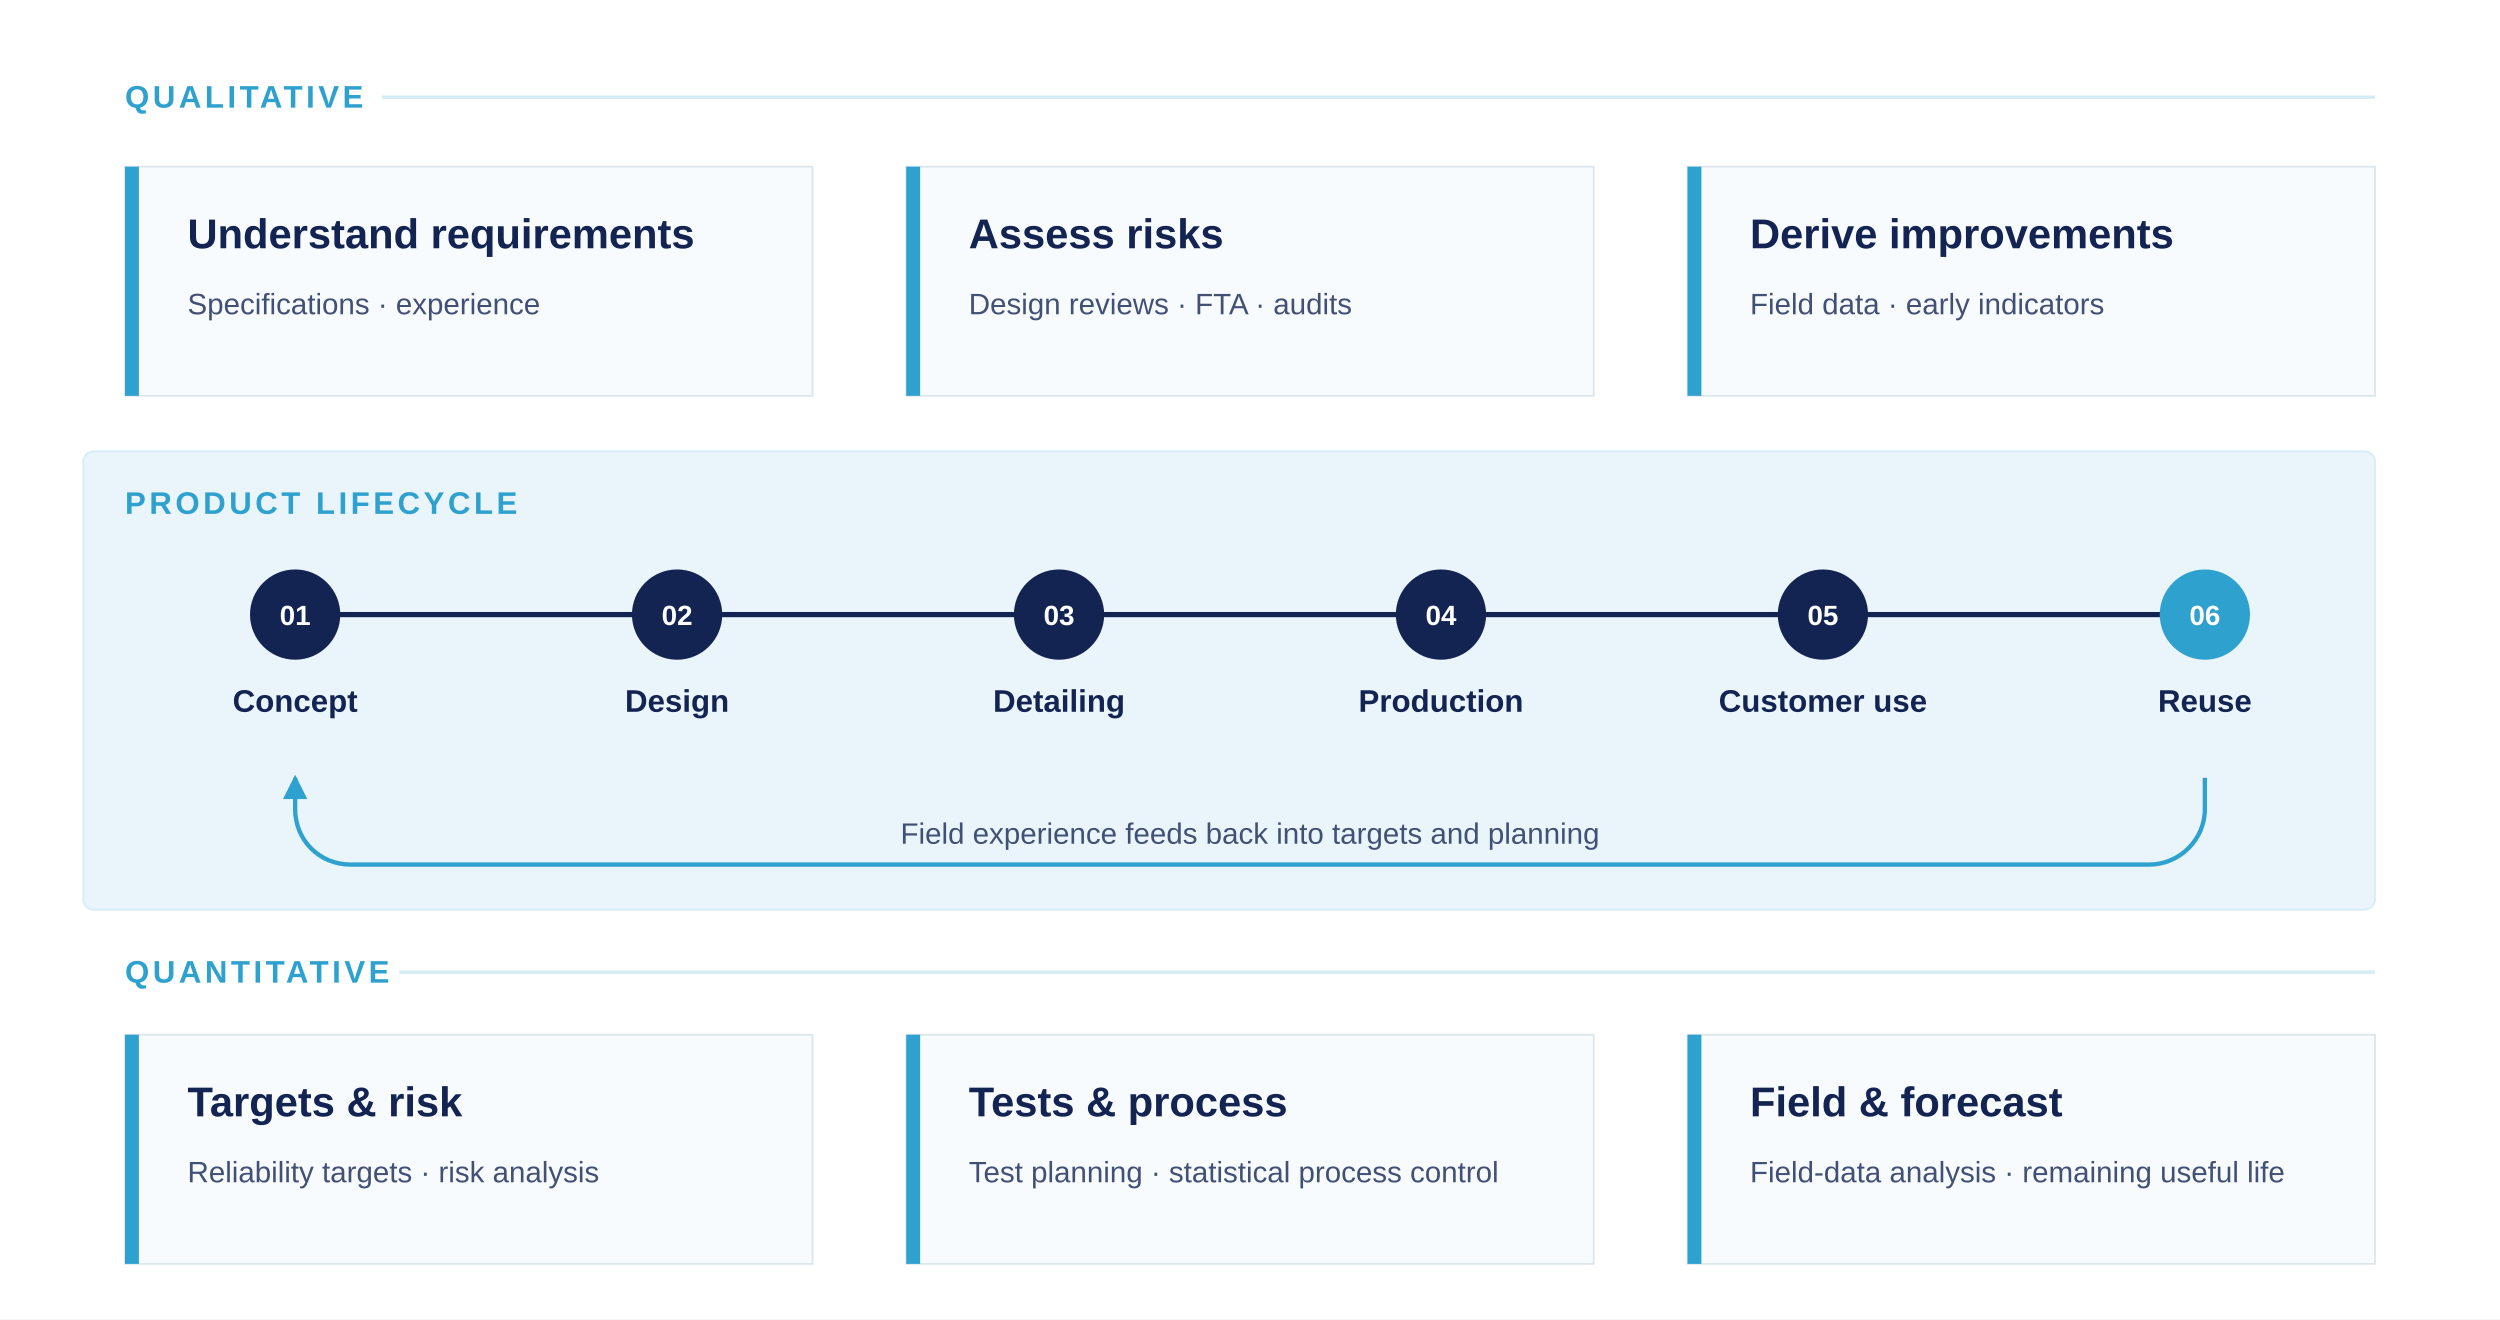
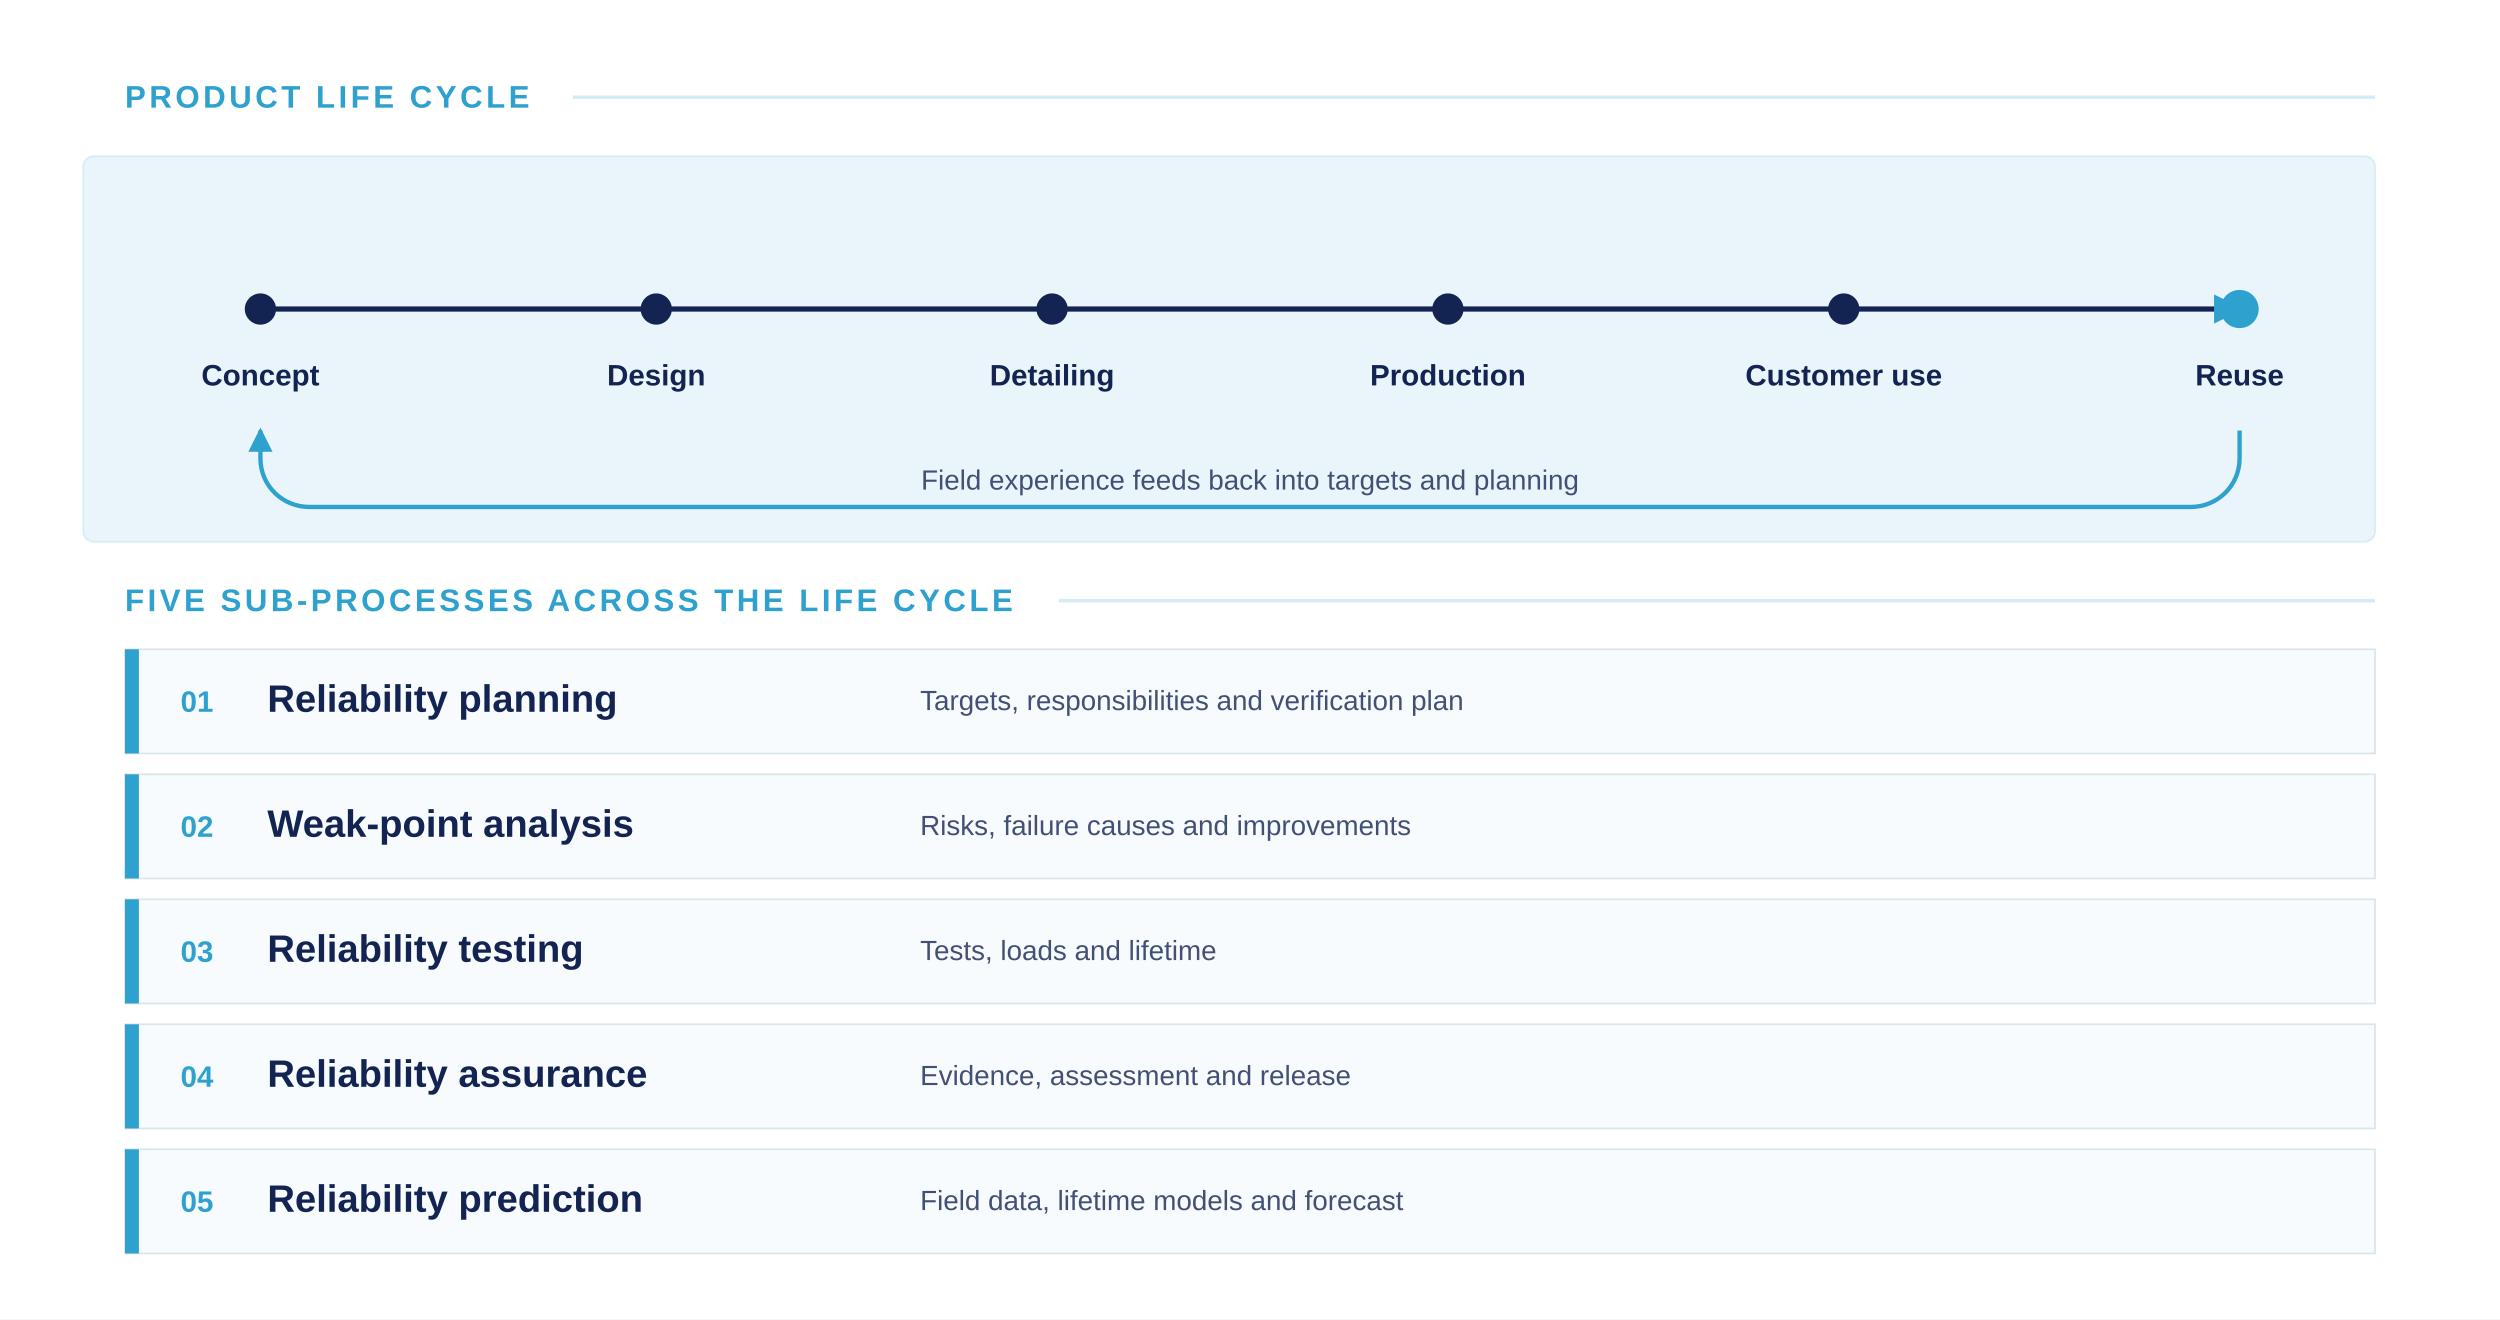
<svg xmlns="http://www.w3.org/2000/svg" width="1440" height="760" viewBox="0 0 1440 760" role="img" aria-labelledby="title desc" xml:lang="en">
  <defs>
    <marker id="arrow" viewBox="0 0 10 10" refX="8" refY="5" markerWidth="7" markerHeight="7" orient="auto-start-reverse">
      <path d="M1 1l8 4-8 4z" fill="#2ea1cf" />
    </marker>
    <style>
      .label{font:700 18px Arial,sans-serif;letter-spacing:2px;fill:#2ea1cf}
-       .heading{font:700 24px Arial,sans-serif;fill:#142452}
-       .copy{font:400 17px Arial,sans-serif;fill:#435075}
-       .stage{font:700 18px Arial,sans-serif;fill:#142452}
-       .number{font:700 16px Arial,sans-serif;fill:#fff}
+       .heading{font:700 22px Arial,sans-serif;fill:#142452}
+       .copy{font:400 16px Arial,sans-serif;fill:#435075}
+       .stage{font:700 17px Arial,sans-serif;fill:#142452}
+       .number{font:700 17px Arial,sans-serif;fill:#2ea1cf}
    </style>
  </defs>
  <rect width="1440" height="760" fill="#fff" />
-   <text class="label" x="72" y="62">QUALITATIVE</text>
-   <path d="M220 56h1148" stroke="#d5ecf7" stroke-width="2" />
+   <text class="label" x="72" y="62">PRODUCT LIFE CYCLE</text>
+   <path d="M330 56h1038" stroke="#d5ecf7" stroke-width="2" />
+   <rect x="48" y="90" width="1320" height="222" rx="6" fill="#eaf5fb" stroke="#d5ecf7" />
+   <path d="M150 178h1140" fill="none" stroke="#142452" stroke-width="3" marker-end="url(#arrow)" />
+   <g text-anchor="middle">
+     <circle cx="150" cy="178" r="9" fill="#142452" />
+     <text class="stage" x="150" y="222">Concept</text>
+     <circle cx="378" cy="178" r="9" fill="#142452" />
+     <text class="stage" x="378" y="222">Design</text>
+     <circle cx="606" cy="178" r="9" fill="#142452" />
+     <text class="stage" x="606" y="222">Detailing</text>
+     <circle cx="834" cy="178" r="9" fill="#142452" />
+     <text class="stage" x="834" y="222">Production</text>
+     <circle cx="1062" cy="178" r="9" fill="#142452" />
+     <text class="stage" x="1062" y="222">Customer use</text>
+     <circle cx="1290" cy="178" r="11" fill="#2ea1cf" />
+     <text class="stage" x="1290" y="222">Reuse</text>
+   </g>
+   <path d="M1290 248v16c0 16-13 28-28 28H178c-15 0-28-12-28-28v-16" fill="none" stroke="#2ea1cf" stroke-width="2.5" marker-end="url(#arrow)" />
+   <text class="copy" x="720" y="282" text-anchor="middle">Field experience feeds back into targets and planning</text>
+   <text class="label" x="72" y="352">FIVE SUB-PROCESSES ACROSS THE LIFE CYCLE</text>
+   <path d="M610 346h758" stroke="#d5ecf7" stroke-width="2" />
  <g>
-     <rect x="72" y="96" width="396" height="132" fill="#f7fbfd" stroke="#dbe5ec" />
-     <path d="M72 96h8v132h-8z" fill="#2ea1cf" />
-     <text class="heading" x="108" y="143">Understand requirements</text>
-     <text class="copy" x="108" y="181">Specifications · experience</text>
-   </g>
-   <g>
-     <rect x="522" y="96" width="396" height="132" fill="#f7fbfd" stroke="#dbe5ec" />
-     <path d="M522 96h8v132h-8z" fill="#2ea1cf" />
-     <text class="heading" x="558" y="143">Assess risks</text>
-     <text class="copy" x="558" y="181">Design reviews · FTA · audits</text>
-   </g>
-   <g>
-     <rect x="972" y="96" width="396" height="132" fill="#f7fbfd" stroke="#dbe5ec" />
-     <path d="M972 96h8v132h-8z" fill="#2ea1cf" />
-     <text class="heading" x="1008" y="143">Derive improvements</text>
-     <text class="copy" x="1008" y="181">Field data · early indicators</text>
-   </g>
-   <rect x="48" y="260" width="1320" height="264" rx="6" fill="#eaf5fb" stroke="#d5ecf7" />
-   <text class="label" x="72" y="296">PRODUCT LIFECYCLE</text>
-   <path d="M170 354h1100" stroke="#142452" stroke-width="3" />
-   <g text-anchor="middle">
-     <circle cx="170" cy="354" r="26" fill="#142452" />
-     <text class="number" x="170" y="360">01</text>
-     <text class="stage" x="170" y="410">Concept</text>
-     <circle cx="390" cy="354" r="26" fill="#142452" />
-     <text class="number" x="390" y="360">02</text>
-     <text class="stage" x="390" y="410">Design</text>
-     <circle cx="610" cy="354" r="26" fill="#142452" />
-     <text class="number" x="610" y="360">03</text>
-     <text class="stage" x="610" y="410">Detailing</text>
-     <circle cx="830" cy="354" r="26" fill="#142452" />
-     <text class="number" x="830" y="360">04</text>
-     <text class="stage" x="830" y="410">Production</text>
-     <circle cx="1050" cy="354" r="26" fill="#142452" />
-     <text class="number" x="1050" y="360">05</text>
-     <text class="stage" x="1050" y="410">Customer use</text>
-     <circle cx="1270" cy="354" r="26" fill="#2ea1cf" />
-     <text class="number" x="1270" y="360">06</text>
-     <text class="stage" x="1270" y="410">Reuse</text>
-   </g>
-   <path d="M1270 448v18c0 18-15 32-32 32H202c-18 0-32-14-32-32v-18" fill="none" stroke="#2ea1cf" stroke-width="2.5" marker-end="url(#arrow)" />
-   <text class="copy" x="720" y="486" text-anchor="middle">Field experience feeds back into targets and planning</text>
-   <text class="label" x="72" y="566">QUANTITATIVE</text>
-   <path d="M230 560h1138" stroke="#d5ecf7" stroke-width="2" />
-   <g>
-     <rect x="72" y="596" width="396" height="132" fill="#f7fbfd" stroke="#dbe5ec" />
-     <path d="M72 596h8v132h-8z" fill="#2ea1cf" />
-     <text class="heading" x="108" y="643">Targets &amp; risk</text>
-     <text class="copy" x="108" y="681">Reliability targets · risk analysis</text>
-     <rect x="522" y="596" width="396" height="132" fill="#f7fbfd" stroke="#dbe5ec" />
-     <path d="M522 596h8v132h-8z" fill="#2ea1cf" />
-     <text class="heading" x="558" y="643">Tests &amp; process</text>
-     <text class="copy" x="558" y="681">Test planning · statistical process control</text>
-     <rect x="972" y="596" width="396" height="132" fill="#f7fbfd" stroke="#dbe5ec" />
-     <path d="M972 596h8v132h-8z" fill="#2ea1cf" />
-     <text class="heading" x="1008" y="643">Field &amp; forecast</text>
-     <text class="copy" x="1008" y="681">Field-data analysis · remaining useful life</text>
+     <rect x="72" y="374" width="1296" height="60" fill="#f7fbfd" stroke="#dbe5ec" />
+     <path d="M72 374h8v60h-8z" fill="#2ea1cf" />
+     <text class="number" x="104" y="410">01</text>
+     <text class="heading" x="154" y="410">Reliability planning</text>
+     <text class="copy" x="530" y="409">Targets, responsibilities and verification plan</text>
+     <rect x="72" y="446" width="1296" height="60" fill="#f7fbfd" stroke="#dbe5ec" />
+     <path d="M72 446h8v60h-8z" fill="#2ea1cf" />
+     <text class="number" x="104" y="482">02</text>
+     <text class="heading" x="154" y="482">Weak-point analysis</text>
+     <text class="copy" x="530" y="481">Risks, failure causes and improvements</text>
+     <rect x="72" y="518" width="1296" height="60" fill="#f7fbfd" stroke="#dbe5ec" />
+     <path d="M72 518h8v60h-8z" fill="#2ea1cf" />
+     <text class="number" x="104" y="554">03</text>
+     <text class="heading" x="154" y="554">Reliability testing</text>
+     <text class="copy" x="530" y="553">Tests, loads and lifetime</text>
+     <rect x="72" y="590" width="1296" height="60" fill="#f7fbfd" stroke="#dbe5ec" />
+     <path d="M72 590h8v60h-8z" fill="#2ea1cf" />
+     <text class="number" x="104" y="626">04</text>
+     <text class="heading" x="154" y="626">Reliability assurance</text>
+     <text class="copy" x="530" y="625">Evidence, assessment and release</text>
+     <rect x="72" y="662" width="1296" height="60" fill="#f7fbfd" stroke="#dbe5ec" />
+     <path d="M72 662h8v60h-8z" fill="#2ea1cf" />
+     <text class="number" x="104" y="698">05</text>
+     <text class="heading" x="154" y="698">Reliability prediction</text>
+     <text class="copy" x="530" y="697">Field data, lifetime models and forecast</text>
  </g>
</svg>
